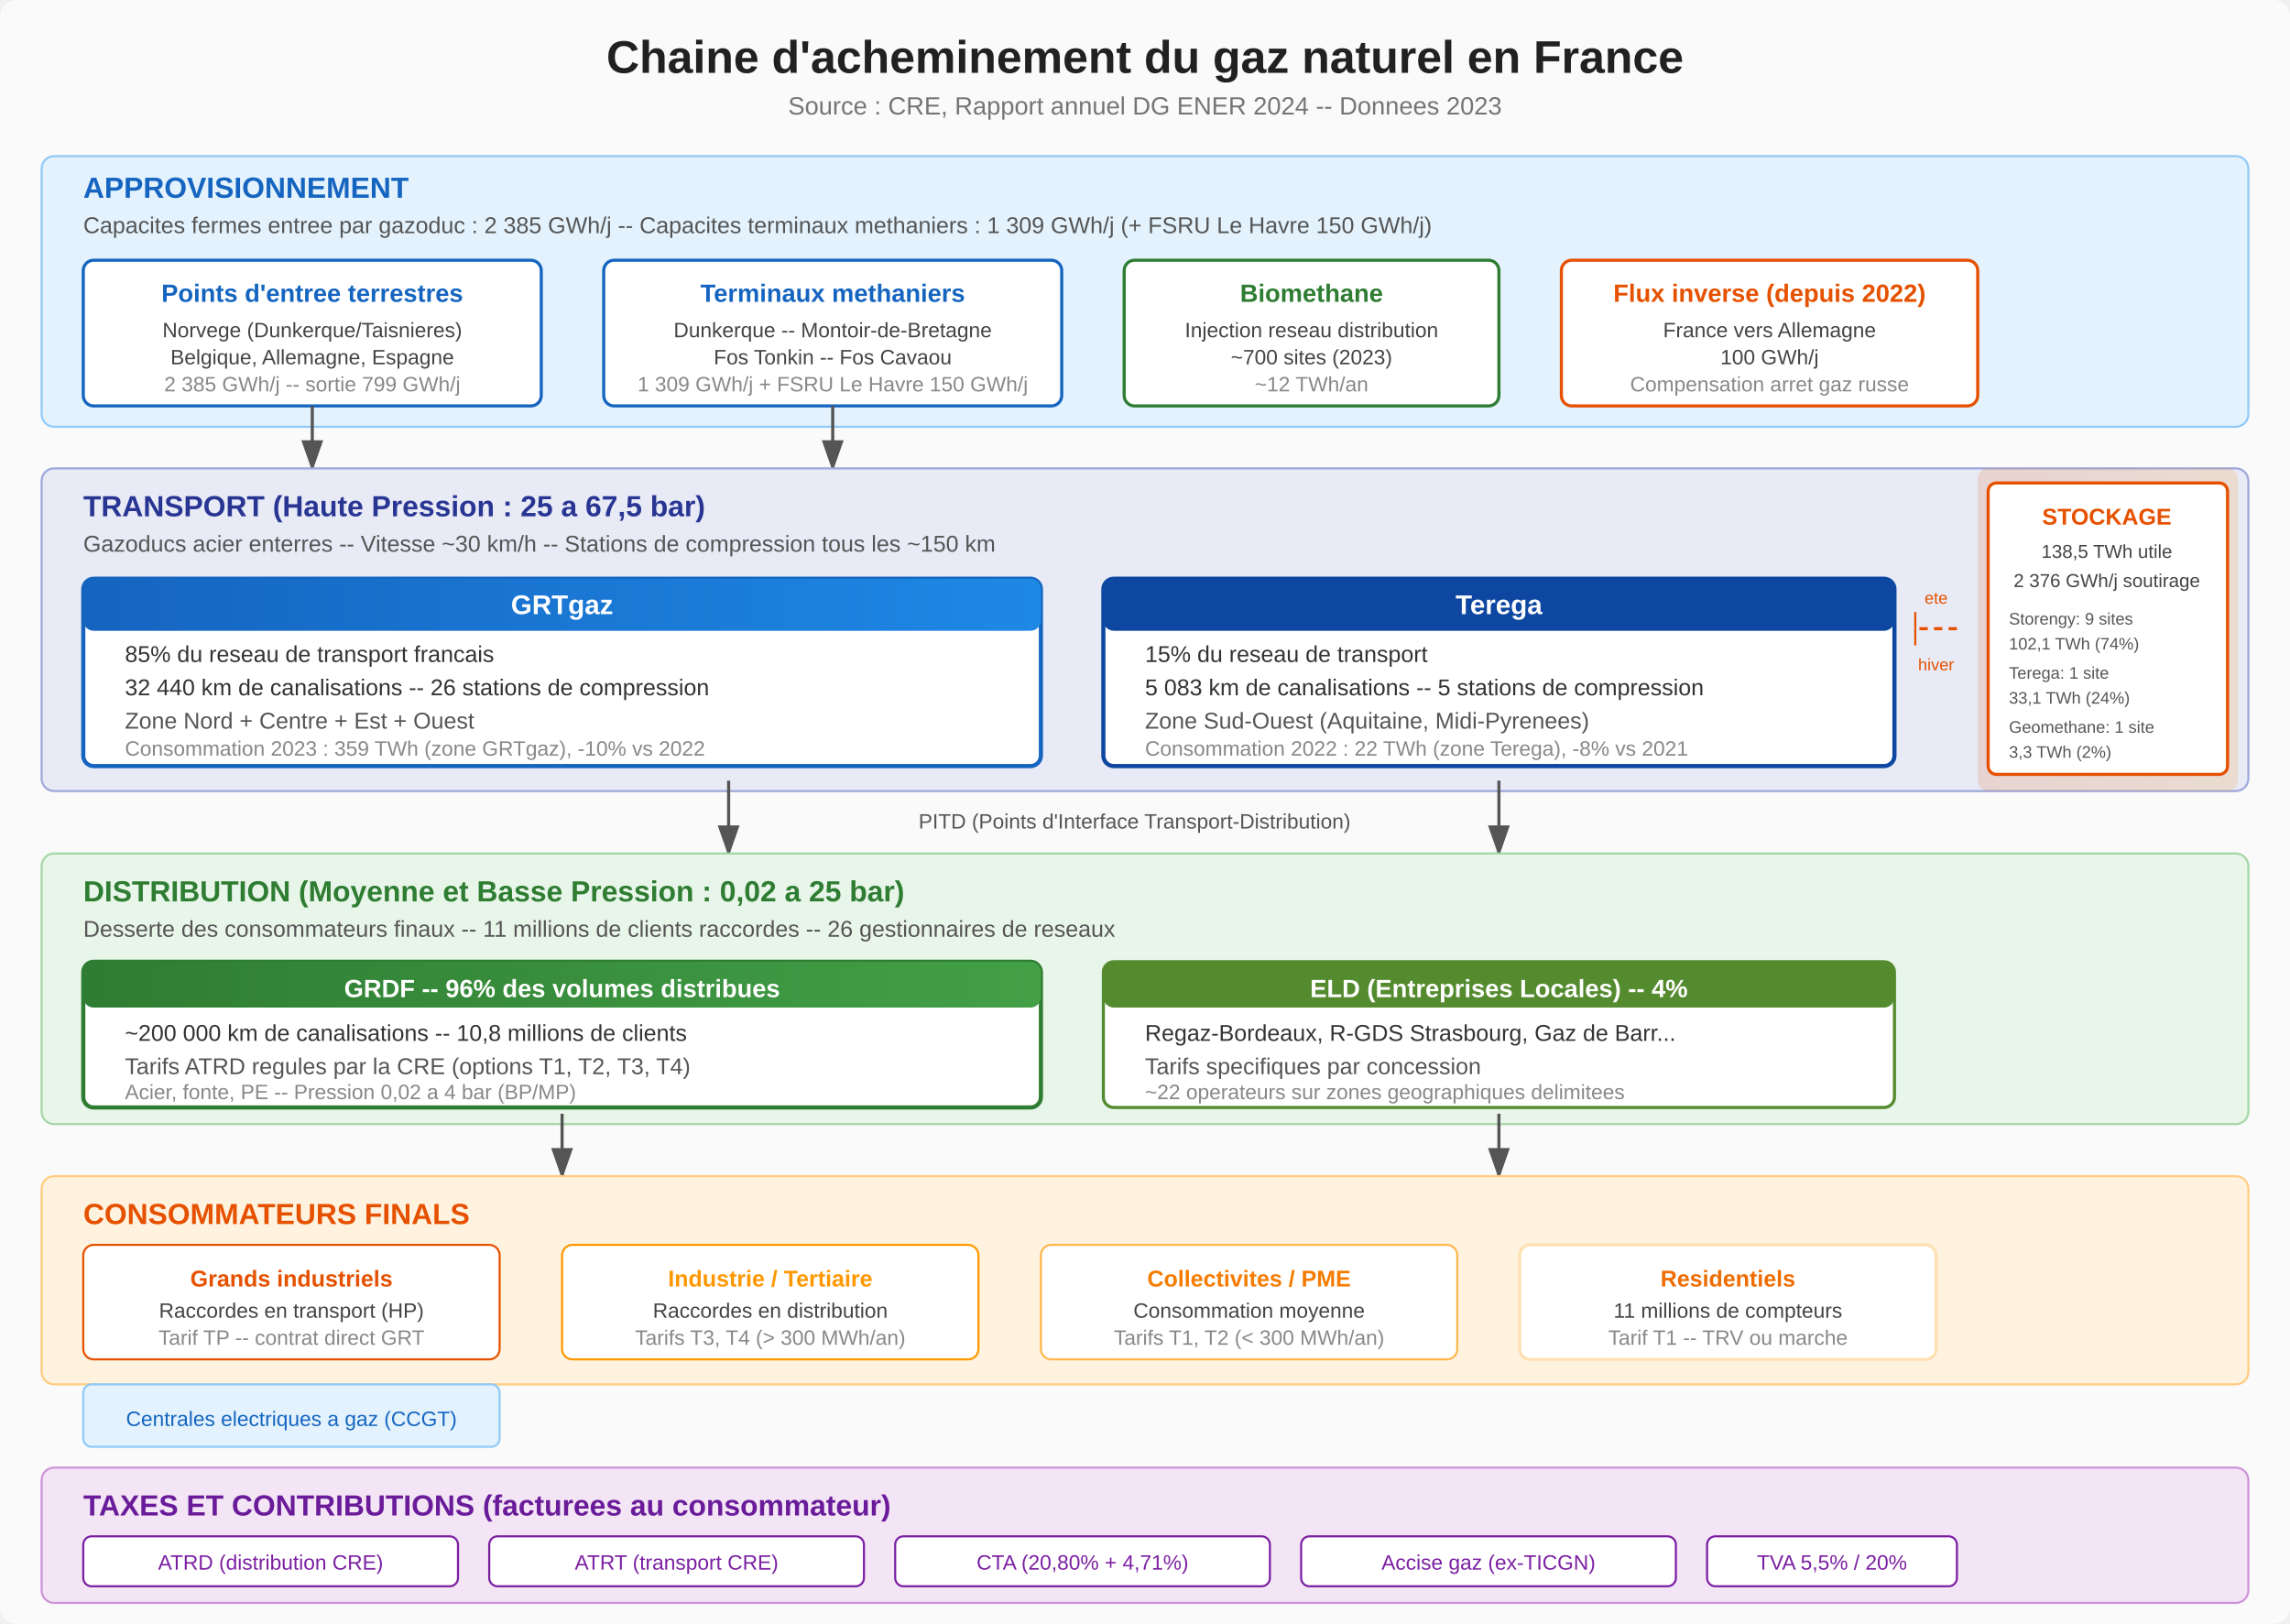
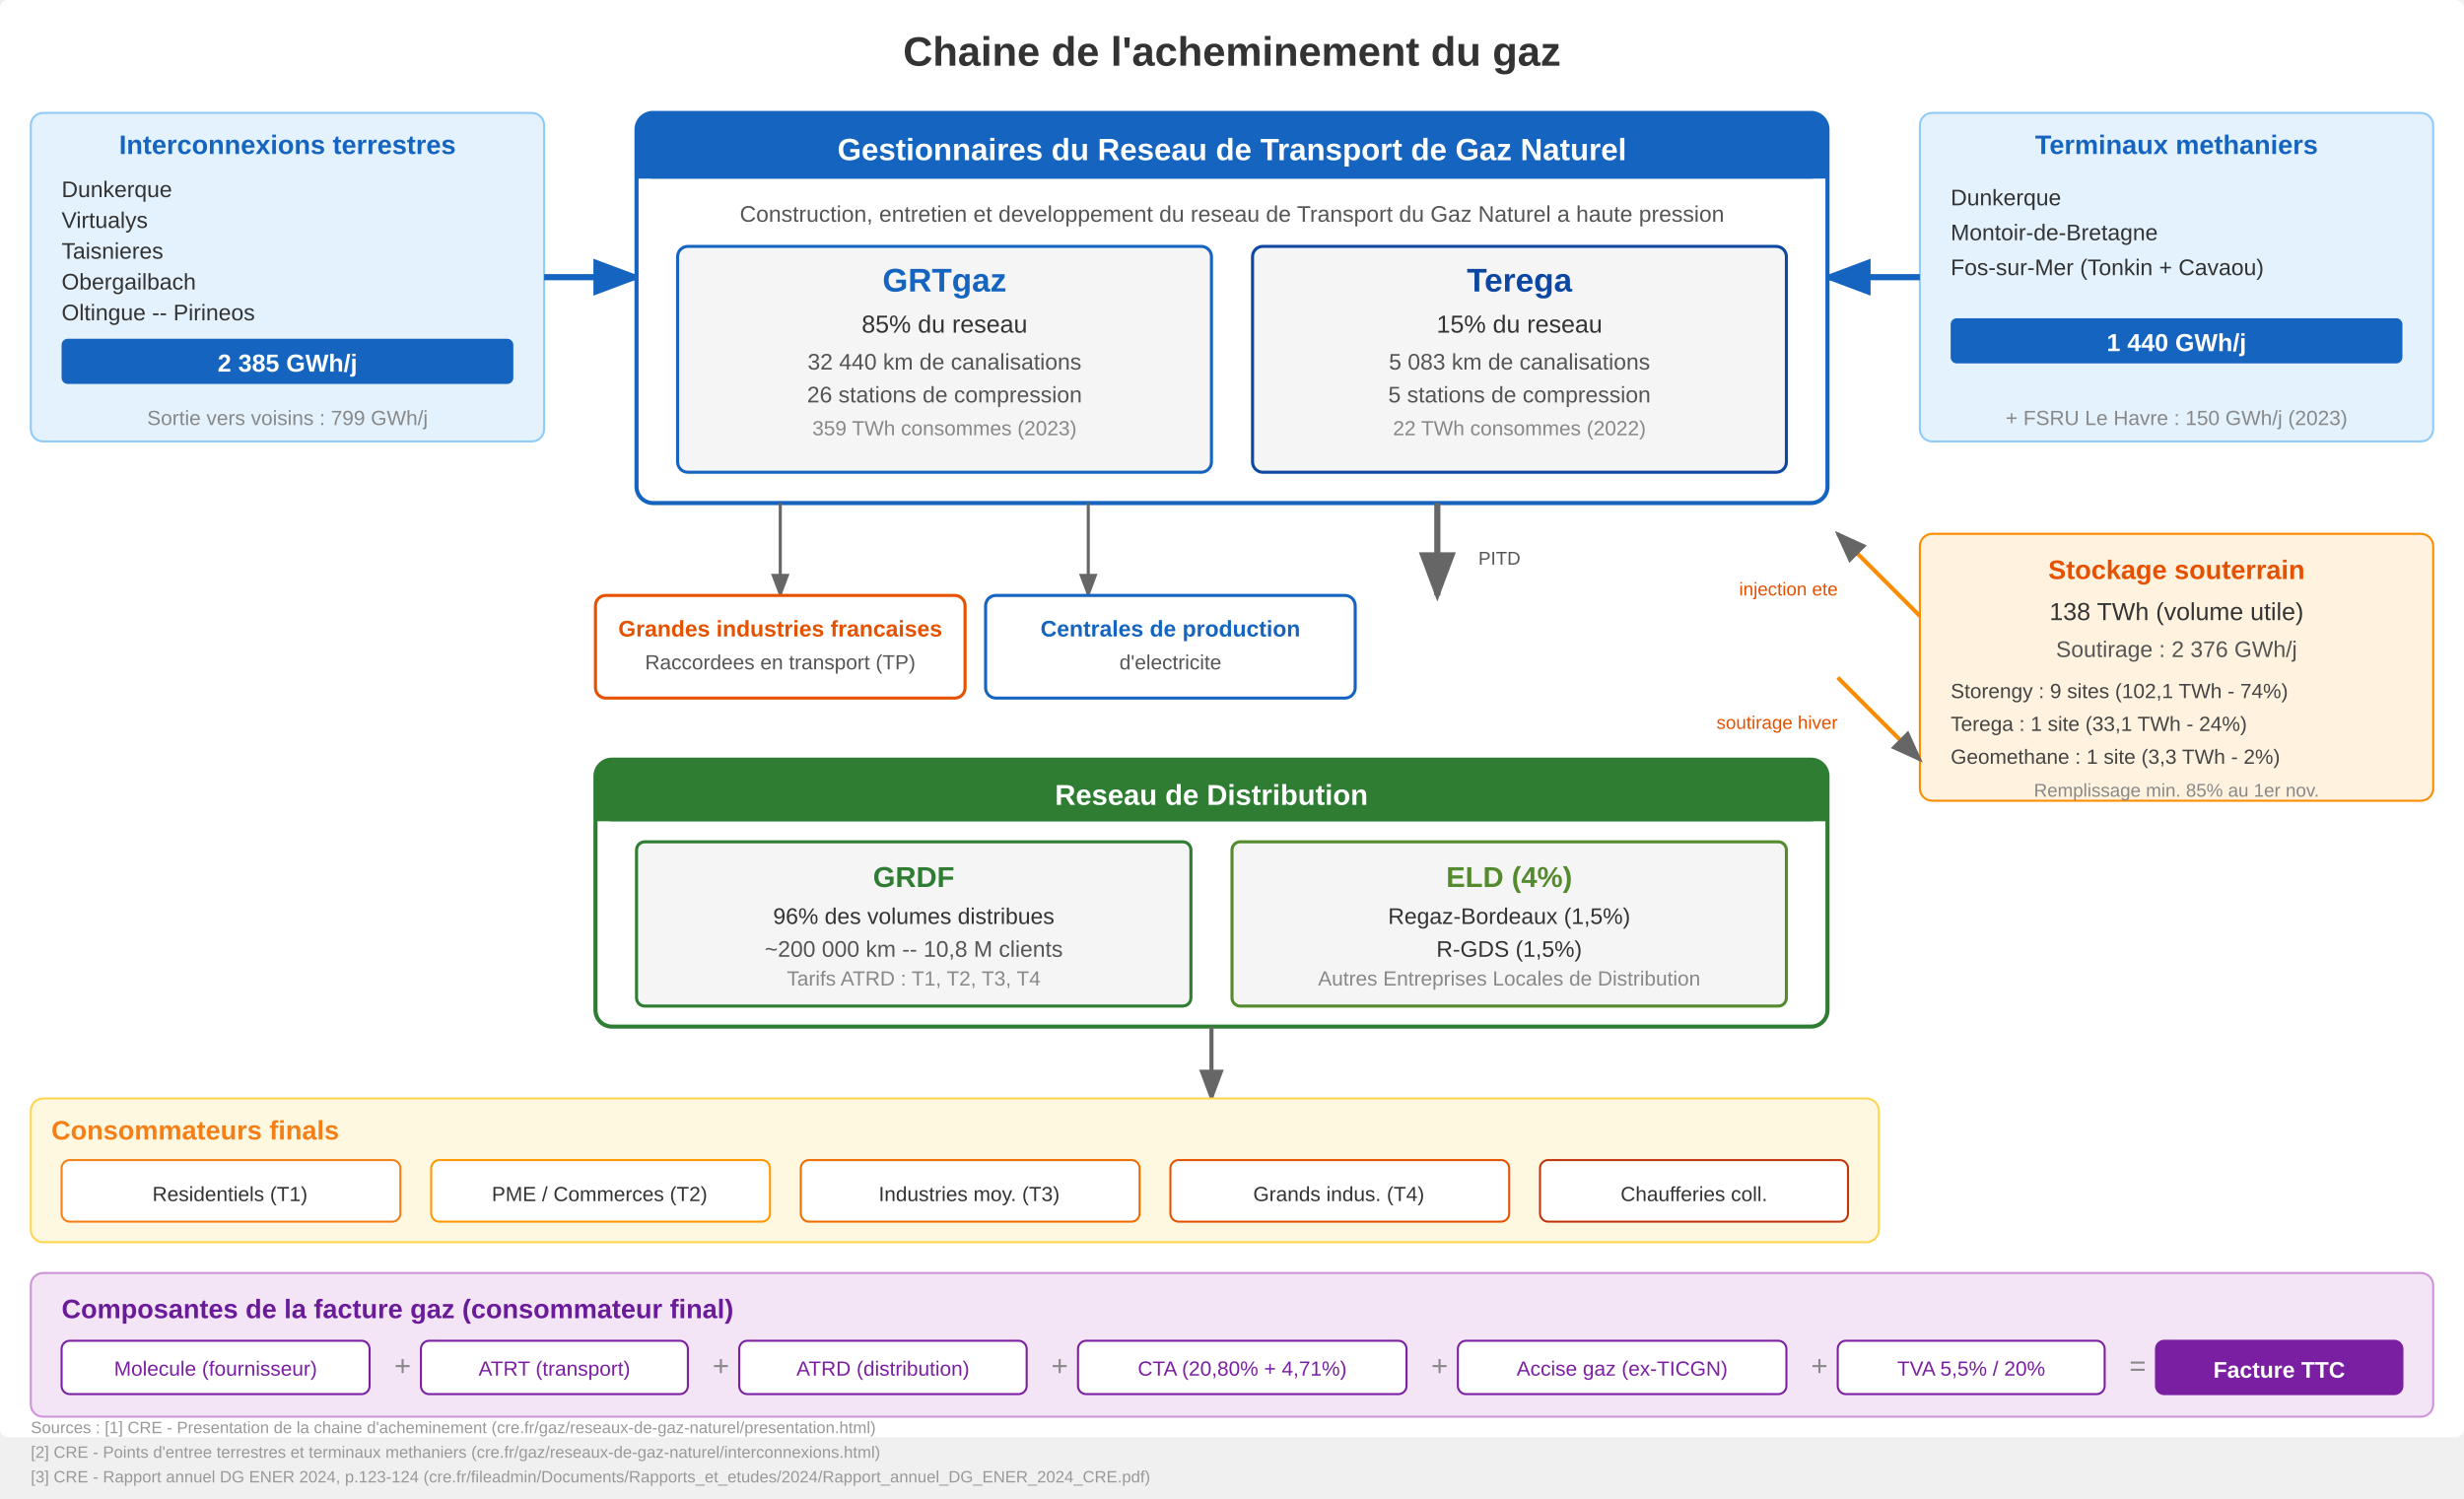
- <svg xmlns="http://www.w3.org/2000/svg" viewBox="0 0 1100 780" font-family="Arial, Helvetica, sans-serif">
+ <svg xmlns="http://www.w3.org/2000/svg" viewBox="0 0 1200 730" font-family="Arial, Helvetica, sans-serif">
  <defs>
-     <marker id="arrow" markerWidth="10" markerHeight="7" refX="9" refY="3.5" orient="auto">
-       <polygon points="0 0, 10 3.5, 0 7" fill="#555" />
+     <marker id="arr" markerWidth="8" markerHeight="6" refX="7" refY="3" orient="auto">
+       <polygon points="0 0, 8 3, 0 6" fill="#666" />
    </marker>
-     <marker id="arrow-blue" markerWidth="10" markerHeight="7" refX="9" refY="3.5" orient="auto">
-       <polygon points="0 0, 10 3.5, 0 7" fill="#1565C0" />
+     <marker id="arr-b" markerWidth="8" markerHeight="6" refX="7" refY="3" orient="auto">
+       <polygon points="0 0, 8 3, 0 6" fill="#1565C0" />
    </marker>
-     <linearGradient id="grad-transport" x1="0" y1="0" x2="1" y2="0">
-       <stop offset="0%" stop-color="#1565C0" />
-       <stop offset="100%" stop-color="#1E88E5" />
-     </linearGradient>
-     <linearGradient id="grad-distrib" x1="0" y1="0" x2="1" y2="0">
-       <stop offset="0%" stop-color="#2E7D32" />
-       <stop offset="100%" stop-color="#43A047" />
-     </linearGradient>
-     <linearGradient id="grad-stockage" x1="0" y1="0" x2="1" y2="0">
-       <stop offset="0%" stop-color="#E65100" />
-       <stop offset="100%" stop-color="#FB8C00" />
-     </linearGradient>
  </defs>
-   <rect width="1100" height="780" fill="#FAFAFA" rx="8" />
-   <text x="550" y="35" text-anchor="middle" font-size="22" font-weight="bold" fill="#212121">Chaine d'acheminement du gaz naturel en France</text>
-   <text x="550" y="55" text-anchor="middle" font-size="12" fill="#757575">Source : CRE, Rapport annuel DG ENER 2024 -- Donnees 2023</text>
-   <rect x="20" y="75" width="1060" height="130" rx="6" fill="#E3F2FD" stroke="#90CAF9" stroke-width="1" />
-   <text x="40" y="95" font-size="14" font-weight="bold" fill="#1565C0">APPROVISIONNEMENT</text>
-   <text x="40" y="112" font-size="11" fill="#555">Capacites fermes entree par gazoduc : 2 385 GWh/j -- Capacites terminaux methaniers : 1 309 GWh/j (+ FSRU Le Havre 150 GWh/j)</text>
-   <rect x="40" y="125" width="220" height="70" rx="5" fill="#fff" stroke="#1565C0" stroke-width="1.5" />
-   <text x="150" y="145" text-anchor="middle" font-size="12" font-weight="bold" fill="#1565C0">Points d'entree terrestres</text>
-   <text x="150" y="162" text-anchor="middle" font-size="10" fill="#444">Norvege (Dunkerque/Taisnieres)</text>
-   <text x="150" y="175" text-anchor="middle" font-size="10" fill="#444">Belgique, Allemagne, Espagne</text>
-   <text x="150" y="188" text-anchor="middle" font-size="10" fill="#888">2 385 GWh/j -- sortie 799 GWh/j</text>
-   <rect x="290" y="125" width="220" height="70" rx="5" fill="#fff" stroke="#1565C0" stroke-width="1.5" />
-   <text x="400" y="145" text-anchor="middle" font-size="12" font-weight="bold" fill="#1565C0">Terminaux methaniers</text>
-   <text x="400" y="162" text-anchor="middle" font-size="10" fill="#444">Dunkerque -- Montoir-de-Bretagne</text>
-   <text x="400" y="175" text-anchor="middle" font-size="10" fill="#444">Fos Tonkin -- Fos Cavaou</text>
-   <text x="400" y="188" text-anchor="middle" font-size="10" fill="#888">1 309 GWh/j + FSRU Le Havre 150 GWh/j</text>
-   <rect x="540" y="125" width="180" height="70" rx="5" fill="#fff" stroke="#2E7D32" stroke-width="1.5" />
-   <text x="630" y="145" text-anchor="middle" font-size="12" font-weight="bold" fill="#2E7D32">Biomethane</text>
-   <text x="630" y="162" text-anchor="middle" font-size="10" fill="#444">Injection reseau distribution</text>
-   <text x="630" y="175" text-anchor="middle" font-size="10" fill="#444">~700 sites (2023)</text>
-   <text x="630" y="188" text-anchor="middle" font-size="10" fill="#888">~12 TWh/an</text>
-   <rect x="750" y="125" width="200" height="70" rx="5" fill="#fff" stroke="#E65100" stroke-width="1.5" />
-   <text x="850" y="145" text-anchor="middle" font-size="12" font-weight="bold" fill="#E65100">Flux inverse (depuis 2022)</text>
-   <text x="850" y="162" text-anchor="middle" font-size="10" fill="#444">France vers Allemagne</text>
-   <text x="850" y="175" text-anchor="middle" font-size="10" fill="#444">100 GWh/j</text>
-   <text x="850" y="188" text-anchor="middle" font-size="10" fill="#888">Compensation arret gaz russe</text>
-   <line x1="150" y1="195" x2="150" y2="225" stroke="#555" stroke-width="1.5" marker-end="url(#arrow)" />
-   <line x1="400" y1="195" x2="400" y2="225" stroke="#555" stroke-width="1.5" marker-end="url(#arrow)" />
-   <rect x="20" y="225" width="1060" height="155" rx="6" fill="#E8EAF6" stroke="#9FA8DA" stroke-width="1" />
-   <text x="40" y="248" font-size="14" font-weight="bold" fill="#283593">TRANSPORT (Haute Pression : 25 a 67,5 bar)</text>
-   <text x="40" y="265" font-size="11" fill="#555">Gazoducs acier enterres -- Vitesse ~30 km/h -- Stations de compression tous les ~150 km</text>
-   <rect x="40" y="278" width="460" height="90" rx="5" fill="#fff" stroke="#1565C0" stroke-width="2" />
-   <rect x="40" y="278" width="460" height="25" rx="5" fill="url(#grad-transport)" />
-   <text x="270" y="295" text-anchor="middle" font-size="13" font-weight="bold" fill="#fff">GRTgaz</text>
-   <text x="60" y="318" font-size="11" fill="#333">85% du reseau de transport francais</text>
-   <text x="60" y="334" font-size="11" fill="#333">32 440 km de canalisations -- 26 stations de compression</text>
-   <text x="60" y="350" font-size="11" fill="#555">Zone Nord + Centre + Est + Ouest</text>
-   <text x="60" y="363" font-size="10" fill="#888">Consommation 2023 : 359 TWh (zone GRTgaz), -10% vs 2022</text>
-   <rect x="530" y="278" width="380" height="90" rx="5" fill="#fff" stroke="#0D47A1" stroke-width="2" />
-   <rect x="530" y="278" width="380" height="25" rx="5" fill="#0D47A1" />
-   <text x="720" y="295" text-anchor="middle" font-size="13" font-weight="bold" fill="#fff">Terega</text>
-   <text x="550" y="318" font-size="11" fill="#333">15% du reseau de transport</text>
-   <text x="550" y="334" font-size="11" fill="#333">5 083 km de canalisations -- 5 stations de compression</text>
-   <text x="550" y="350" font-size="11" fill="#555">Zone Sud-Ouest (Aquitaine, Midi-Pyrenees)</text>
-   <text x="550" y="363" font-size="10" fill="#888">Consommation 2022 : 22 TWh (zone Terega), -8% vs 2021</text>
-   <line x1="350" y1="375" x2="350" y2="410" stroke="#555" stroke-width="1.5" marker-end="url(#arrow)" />
-   <line x1="720" y1="375" x2="720" y2="410" stroke="#555" stroke-width="1.5" marker-end="url(#arrow)" />
-   <text x="545" y="398" text-anchor="middle" font-size="10" fill="#555">PITD (Points d'Interface Transport-Distribution)</text>
-   <rect x="950" y="225" width="125" height="155" rx="5" fill="url(#grad-stockage)" opacity="0.15" />
-   <rect x="955" y="232" width="115" height="140" rx="4" fill="#fff" stroke="#E65100" stroke-width="1.5" />
-   <text x="1012" y="252" text-anchor="middle" font-size="11" font-weight="bold" fill="#E65100">STOCKAGE</text>
-   <text x="1012" y="268" text-anchor="middle" font-size="9" fill="#444">138,5 TWh utile</text>
-   <text x="1012" y="282" text-anchor="middle" font-size="9" fill="#444">2 376 GWh/j soutirage</text>
-   <text x="965" y="300" font-size="8" fill="#555">Storengy: 9 sites</text>
-   <text x="965" y="312" font-size="8" fill="#555">  102,1 TWh (74%)</text>
-   <text x="965" y="326" font-size="8" fill="#555">Terega: 1 site</text>
-   <text x="965" y="338" font-size="8" fill="#555">  33,1 TWh (24%)</text>
-   <text x="965" y="352" font-size="8" fill="#555">Geomethane: 1 site</text>
-   <text x="965" y="364" font-size="8" fill="#555">  3,3 TWh (2%)</text>
-   <line x1="940" y1="302" x2="920" y2="302" stroke="#E65100" stroke-width="1.5" stroke-dasharray="4,3" />
-   <line x1="920" y1="302" x2="920" y2="310" stroke="#E65100" stroke-width="1" />
-   <line x1="920" y1="294" x2="920" y2="302" stroke="#E65100" stroke-width="1" />
-   <text x="930" y="290" text-anchor="middle" font-size="8" fill="#E65100">ete</text>
-   <text x="930" y="322" text-anchor="middle" font-size="8" fill="#E65100">hiver</text>
-   <rect x="20" y="410" width="1060" height="130" rx="6" fill="#E8F5E9" stroke="#A5D6A7" stroke-width="1" />
-   <text x="40" y="433" font-size="14" font-weight="bold" fill="#2E7D32">DISTRIBUTION (Moyenne et Basse Pression : 0,02 a 25 bar)</text>
-   <text x="40" y="450" font-size="11" fill="#555">Desserte des consommateurs finaux -- 11 millions de clients raccordes -- 26 gestionnaires de reseaux</text>
-   <rect x="40" y="462" width="460" height="70" rx="5" fill="#fff" stroke="#2E7D32" stroke-width="2" />
-   <rect x="40" y="462" width="460" height="22" rx="5" fill="url(#grad-distrib)" />
-   <text x="270" y="479" text-anchor="middle" font-size="12" font-weight="bold" fill="#fff">GRDF -- 96% des volumes distribues</text>
-   <text x="60" y="500" font-size="11" fill="#333">~200 000 km de canalisations -- 10,8 millions de clients</text>
-   <text x="60" y="516" font-size="11" fill="#555">Tarifs ATRD regules par la CRE (options T1, T2, T3, T4)</text>
-   <text x="60" y="528" font-size="10" fill="#888">Acier, fonte, PE -- Pression 0,02 a 4 bar (BP/MP)</text>
-   <rect x="530" y="462" width="380" height="70" rx="5" fill="#fff" stroke="#558B2F" stroke-width="1.5" />
-   <rect x="530" y="462" width="380" height="22" rx="5" fill="#558B2F" />
-   <text x="720" y="479" text-anchor="middle" font-size="12" font-weight="bold" fill="#fff">ELD (Entreprises Locales) -- 4%</text>
-   <text x="550" y="500" font-size="11" fill="#333">Regaz-Bordeaux, R-GDS Strasbourg, Gaz de Barr...</text>
-   <text x="550" y="516" font-size="11" fill="#555">Tarifs specifiques par concession</text>
-   <text x="550" y="528" font-size="10" fill="#888">~22 operateurs sur zones geographiques delimitees</text>
-   <line x1="270" y1="535" x2="270" y2="565" stroke="#555" stroke-width="1.5" marker-end="url(#arrow)" />
-   <line x1="720" y1="535" x2="720" y2="565" stroke="#555" stroke-width="1.5" marker-end="url(#arrow)" />
-   <rect x="20" y="565" width="1060" height="100" rx="6" fill="#FFF3E0" stroke="#FFCC80" stroke-width="1" />
-   <text x="40" y="588" font-size="14" font-weight="bold" fill="#E65100">CONSOMMATEURS FINALS</text>
-   <rect x="40" y="598" width="200" height="55" rx="5" fill="#fff" stroke="#E65100" stroke-width="1" />
-   <text x="140" y="618" text-anchor="middle" font-size="11" font-weight="bold" fill="#E65100">Grands industriels</text>
-   <text x="140" y="633" text-anchor="middle" font-size="10" fill="#444">Raccordes en transport (HP)</text>
-   <text x="140" y="646" text-anchor="middle" font-size="10" fill="#888">Tarif TP -- contrat direct GRT</text>
-   <rect x="270" y="598" width="200" height="55" rx="5" fill="#fff" stroke="#FF9800" stroke-width="1" />
-   <text x="370" y="618" text-anchor="middle" font-size="11" font-weight="bold" fill="#FF9800">Industrie / Tertiaire</text>
-   <text x="370" y="633" text-anchor="middle" font-size="10" fill="#444">Raccordes en distribution</text>
-   <text x="370" y="646" text-anchor="middle" font-size="10" fill="#888">Tarifs T3, T4 (&gt; 300 MWh/an)</text>
-   <rect x="500" y="598" width="200" height="55" rx="5" fill="#fff" stroke="#FFB74D" stroke-width="1" />
-   <text x="600" y="618" text-anchor="middle" font-size="11" font-weight="bold" fill="#F57C00">Collectivites / PME</text>
-   <text x="600" y="633" text-anchor="middle" font-size="10" fill="#444">Consommation moyenne</text>
-   <text x="600" y="646" text-anchor="middle" font-size="10" fill="#888">Tarifs T1, T2 (&lt; 300 MWh/an)</text>
-   <rect x="730" y="598" width="200" height="55" rx="5" fill="#fff" stroke="#FFE0B2" stroke-width="1.5" />
-   <text x="830" y="618" text-anchor="middle" font-size="11" font-weight="bold" fill="#EF6C00">Residentiels</text>
-   <text x="830" y="633" text-anchor="middle" font-size="10" fill="#444">11 millions de compteurs</text>
-   <text x="830" y="646" text-anchor="middle" font-size="10" fill="#888">Tarif T1 -- TRV ou marche</text>
-   <rect x="40" y="665" width="200" height="30" rx="4" fill="#E3F2FD" stroke="#90CAF9" stroke-width="1" />
-   <text x="140" y="685" text-anchor="middle" font-size="10" fill="#1565C0">Centrales electriques a gaz (CCGT)</text>
-   <rect x="20" y="705" width="1060" height="65" rx="6" fill="#F3E5F5" stroke="#CE93D8" stroke-width="1" />
-   <text x="40" y="728" font-size="14" font-weight="bold" fill="#6A1B9A">TAXES ET CONTRIBUTIONS (facturees au consommateur)</text>
-   <rect x="40" y="738" width="180" height="24" rx="4" fill="#fff" stroke="#7B1FA2" stroke-width="1" />
-   <text x="130" y="754" text-anchor="middle" font-size="10" fill="#7B1FA2">ATRD (distribution CRE)</text>
-   <rect x="235" y="738" width="180" height="24" rx="4" fill="#fff" stroke="#7B1FA2" stroke-width="1" />
-   <text x="325" y="754" text-anchor="middle" font-size="10" fill="#7B1FA2">ATRT (transport CRE)</text>
-   <rect x="430" y="738" width="180" height="24" rx="4" fill="#fff" stroke="#7B1FA2" stroke-width="1" />
-   <text x="520" y="754" text-anchor="middle" font-size="10" fill="#7B1FA2">CTA (20,80% + 4,71%)</text>
-   <rect x="625" y="738" width="180" height="24" rx="4" fill="#fff" stroke="#7B1FA2" stroke-width="1" />
-   <text x="715" y="754" text-anchor="middle" font-size="10" fill="#7B1FA2">Accise gaz (ex-TICGN)</text>
-   <rect x="820" y="738" width="120" height="24" rx="4" fill="#fff" stroke="#7B1FA2" stroke-width="1" />
-   <text x="880" y="754" text-anchor="middle" font-size="10" fill="#7B1FA2">TVA 5,5% / 20%</text>
+   <rect width="1200" height="700" fill="#fff" rx="4" />
+   <text x="600" y="32" text-anchor="middle" font-size="20" font-weight="bold" fill="#333">Chaine de l'acheminement du gaz</text>
+   <rect x="15" y="55" width="250" height="160" rx="6" fill="#E3F2FD" stroke="#90CAF9" />
+   <text x="140" y="75" text-anchor="middle" font-size="13" font-weight="bold" fill="#1565C0">Interconnexions terrestres</text>
+   <text x="30" y="96" font-size="11" fill="#333">Dunkerque</text>
+   <text x="30" y="111" font-size="11" fill="#333">Virtualys</text>
+   <text x="30" y="126" font-size="11" fill="#333">Taisnieres</text>
+   <text x="30" y="141" font-size="11" fill="#333">Obergailbach</text>
+   <text x="30" y="156" font-size="11" fill="#333">Oltingue -- Pirineos</text>
+   <rect x="30" y="165" width="220" height="22" rx="3" fill="#1565C0" />
+   <text x="140" y="181" text-anchor="middle" font-size="12" font-weight="bold" fill="#fff">2 385 GWh/j</text>
+   <text x="140" y="207" text-anchor="middle" font-size="10" fill="#888">Sortie vers voisins : 799 GWh/j</text>
+   <rect x="935" y="55" width="250" height="160" rx="6" fill="#E3F2FD" stroke="#90CAF9" />
+   <text x="1060" y="75" text-anchor="middle" font-size="13" font-weight="bold" fill="#1565C0">Terminaux methaniers</text>
+   <text x="950" y="100" font-size="11" fill="#333">Dunkerque</text>
+   <text x="950" y="117" font-size="11" fill="#333">Montoir-de-Bretagne</text>
+   <text x="950" y="134" font-size="11" fill="#333">Fos-sur-Mer (Tonkin + Cavaou)</text>
+   <rect x="950" y="155" width="220" height="22" rx="3" fill="#1565C0" />
+   <text x="1060" y="171" text-anchor="middle" font-size="12" font-weight="bold" fill="#fff">1 440 GWh/j</text>
+   <text x="1060" y="207" text-anchor="middle" font-size="10" fill="#888">+ FSRU Le Havre : 150 GWh/j (2023)</text>
+   <line x1="265" y1="135" x2="310" y2="135" stroke="#1565C0" stroke-width="3" marker-end="url(#arr-b)" />
+   <line x1="935" y1="135" x2="890" y2="135" stroke="#1565C0" stroke-width="3" marker-end="url(#arr-b)" />
+   <rect x="310" y="55" width="580" height="190" rx="8" fill="#fff" stroke="#1565C0" stroke-width="2" />
+   <rect x="310" y="55" width="580" height="32" rx="8" fill="#1565C0" />
+   <rect x="310" y="72" width="580" height="15" fill="#1565C0" />
+   <text x="600" y="78" text-anchor="middle" font-size="15" font-weight="bold" fill="#fff">Gestionnaires du Reseau de Transport de Gaz Naturel</text>
+   <text x="600" y="108" text-anchor="middle" font-size="11" fill="#555">Construction, entretien et developpement du reseau de Transport du Gaz Naturel a haute pression</text>
+   <rect x="330" y="120" width="260" height="110" rx="5" fill="#F5F5F5" stroke="#1565C0" stroke-width="1.5" />
+   <text x="460" y="142" text-anchor="middle" font-size="16" font-weight="bold" fill="#1565C0">GRTgaz</text>
+   <text x="460" y="162" text-anchor="middle" font-size="12" fill="#333">85% du reseau</text>
+   <text x="460" y="180" text-anchor="middle" font-size="11" fill="#555">32 440 km de canalisations</text>
+   <text x="460" y="196" text-anchor="middle" font-size="11" fill="#555">26 stations de compression</text>
+   <text x="460" y="212" text-anchor="middle" font-size="10" fill="#888">359 TWh consommes (2023)</text>
+   <rect x="610" y="120" width="260" height="110" rx="5" fill="#F5F5F5" stroke="#0D47A1" stroke-width="1.5" />
+   <text x="740" y="142" text-anchor="middle" font-size="16" font-weight="bold" fill="#0D47A1">Terega</text>
+   <text x="740" y="162" text-anchor="middle" font-size="12" fill="#333">15% du reseau</text>
+   <text x="740" y="180" text-anchor="middle" font-size="11" fill="#555">5 083 km de canalisations</text>
+   <text x="740" y="196" text-anchor="middle" font-size="11" fill="#555">5 stations de compression</text>
+   <text x="740" y="212" text-anchor="middle" font-size="10" fill="#888">22 TWh consommes (2022)</text>
+   <rect x="935" y="260" width="250" height="130" rx="6" fill="#FFF3E0" stroke="#FB8C00" />
+   <text x="1060" y="282" text-anchor="middle" font-size="13" font-weight="bold" fill="#E65100">Stockage souterrain</text>
+   <text x="1060" y="302" text-anchor="middle" font-size="12" fill="#333">138 TWh (volume utile)</text>
+   <text x="1060" y="320" text-anchor="middle" font-size="11" fill="#555">Soutirage : 2 376 GWh/j</text>
+   <text x="950" y="340" font-size="10" fill="#444">Storengy : 9 sites (102,1 TWh - 74%)</text>
+   <text x="950" y="356" font-size="10" fill="#444">Terega : 1 site (33,1 TWh - 24%)</text>
+   <text x="950" y="372" font-size="10" fill="#444">Geomethane : 1 site (3,3 TWh - 2%)</text>
+   <text x="1060" y="388" text-anchor="middle" font-size="9" fill="#888">Remplissage min. 85% au 1er nov.</text>
+   <line x1="935" y1="300" x2="895" y2="260" stroke="#FB8C00" stroke-width="2" marker-end="url(#arr)" />
+   <line x1="895" y1="330" x2="935" y2="370" stroke="#FB8C00" stroke-width="2" marker-end="url(#arr)" />
+   <text x="895" y="290" text-anchor="end" font-size="9" fill="#E65100">injection ete</text>
+   <text x="895" y="355" text-anchor="end" font-size="9" fill="#E65100">soutirage hiver</text>
+   <line x1="380" y1="245" x2="380" y2="290" stroke="#666" stroke-width="1.5" marker-end="url(#arr)" />
+   <rect x="290" y="290" width="180" height="50" rx="5" fill="#fff" stroke="#E65100" stroke-width="1.5" />
+   <text x="380" y="310" text-anchor="middle" font-size="11" font-weight="bold" fill="#E65100">Grandes industries francaises</text>
+   <text x="380" y="326" text-anchor="middle" font-size="10" fill="#555">Raccordees en transport (TP)</text>
+   <line x1="530" y1="245" x2="530" y2="290" stroke="#666" stroke-width="1.5" marker-end="url(#arr)" />
+   <rect x="480" y="290" width="180" height="50" rx="5" fill="#fff" stroke="#1565C0" stroke-width="1.5" />
+   <text x="570" y="310" text-anchor="middle" font-size="11" font-weight="bold" fill="#1565C0">Centrales de production</text>
+   <text x="570" y="326" text-anchor="middle" font-size="10" fill="#555">d'electricite</text>
+   <line x1="700" y1="245" x2="700" y2="290" stroke="#666" stroke-width="3" marker-end="url(#arr)" />
+   <text x="720" y="275" font-size="9" fill="#555">PITD</text>
+   <rect x="290" y="370" width="600" height="130" rx="8" fill="#fff" stroke="#2E7D32" stroke-width="2" />
+   <rect x="290" y="370" width="600" height="30" rx="8" fill="#2E7D32" />
+   <rect x="290" y="385" width="600" height="15" fill="#2E7D32" />
+   <text x="590" y="392" text-anchor="middle" font-size="14" font-weight="bold" fill="#fff">Reseau de Distribution</text>
+   <rect x="310" y="410" width="270" height="80" rx="4" fill="#F5F5F5" stroke="#2E7D32" stroke-width="1.5" />
+   <text x="445" y="432" text-anchor="middle" font-size="14" font-weight="bold" fill="#2E7D32">GRDF</text>
+   <text x="445" y="450" text-anchor="middle" font-size="11" fill="#333">96% des volumes distribues</text>
+   <text x="445" y="466" text-anchor="middle" font-size="11" fill="#555">~200 000 km -- 10,8 M clients</text>
+   <text x="445" y="480" text-anchor="middle" font-size="10" fill="#888">Tarifs ATRD : T1, T2, T3, T4</text>
+   <rect x="600" y="410" width="270" height="80" rx="4" fill="#F5F5F5" stroke="#558B2F" stroke-width="1.5" />
+   <text x="735" y="432" text-anchor="middle" font-size="14" font-weight="bold" fill="#558B2F">ELD (4%)</text>
+   <text x="735" y="450" text-anchor="middle" font-size="11" fill="#333">Regaz-Bordeaux (1,5%)</text>
+   <text x="735" y="466" text-anchor="middle" font-size="11" fill="#333">R-GDS (1,5%)</text>
+   <text x="735" y="480" text-anchor="middle" font-size="10" fill="#888">Autres Entreprises Locales de Distribution</text>
+   <line x1="590" y1="500" x2="590" y2="535" stroke="#666" stroke-width="2" marker-end="url(#arr)" />
+   <rect x="15" y="535" width="900" height="70" rx="6" fill="#FFF8E1" stroke="#FFD54F" />
+   <text x="25" y="555" font-size="13" font-weight="bold" fill="#F57F17">Consommateurs finals</text>
+   <rect x="30" y="565" width="165" height="30" rx="4" fill="#fff" stroke="#F57F17" stroke-width="1" />
+   <text x="112" y="585" text-anchor="middle" font-size="10" fill="#333">Residentiels (T1)</text>
+   <rect x="210" y="565" width="165" height="30" rx="4" fill="#fff" stroke="#FF9800" stroke-width="1" />
+   <text x="292" y="585" text-anchor="middle" font-size="10" fill="#333">PME / Commerces (T2)</text>
+   <rect x="390" y="565" width="165" height="30" rx="4" fill="#fff" stroke="#EF6C00" stroke-width="1" />
+   <text x="472" y="585" text-anchor="middle" font-size="10" fill="#333">Industries moy. (T3)</text>
+   <rect x="570" y="565" width="165" height="30" rx="4" fill="#fff" stroke="#E65100" stroke-width="1" />
+   <text x="652" y="585" text-anchor="middle" font-size="10" fill="#333">Grands indus. (T4)</text>
+   <rect x="750" y="565" width="150" height="30" rx="4" fill="#fff" stroke="#BF360C" stroke-width="1" />
+   <text x="825" y="585" text-anchor="middle" font-size="10" fill="#333">Chaufferies coll.</text>
+   <rect x="15" y="620" width="1170" height="70" rx="6" fill="#F3E5F5" stroke="#CE93D8" />
+   <text x="30" y="642" font-size="13" font-weight="bold" fill="#6A1B9A">Composantes de la facture gaz (consommateur final)</text>
+   <rect x="30" y="653" width="150" height="26" rx="4" fill="#fff" stroke="#7B1FA2" stroke-width="1" />
+   <text x="105" y="670" text-anchor="middle" font-size="10" fill="#7B1FA2">Molecule (fournisseur)</text>
+   <text x="192" y="670" font-size="14" fill="#888">+</text>
+   <rect x="205" y="653" width="130" height="26" rx="4" fill="#fff" stroke="#7B1FA2" stroke-width="1" />
+   <text x="270" y="670" text-anchor="middle" font-size="10" fill="#7B1FA2">ATRT (transport)</text>
+   <text x="347" y="670" font-size="14" fill="#888">+</text>
+   <rect x="360" y="653" width="140" height="26" rx="4" fill="#fff" stroke="#7B1FA2" stroke-width="1" />
+   <text x="430" y="670" text-anchor="middle" font-size="10" fill="#7B1FA2">ATRD (distribution)</text>
+   <text x="512" y="670" font-size="14" fill="#888">+</text>
+   <rect x="525" y="653" width="160" height="26" rx="4" fill="#fff" stroke="#7B1FA2" stroke-width="1" />
+   <text x="605" y="670" text-anchor="middle" font-size="10" fill="#7B1FA2">CTA (20,80% + 4,71%)</text>
+   <text x="697" y="670" font-size="14" fill="#888">+</text>
+   <rect x="710" y="653" width="160" height="26" rx="4" fill="#fff" stroke="#7B1FA2" stroke-width="1" />
+   <text x="790" y="670" text-anchor="middle" font-size="10" fill="#7B1FA2">Accise gaz (ex-TICGN)</text>
+   <text x="882" y="670" font-size="14" fill="#888">+</text>
+   <rect x="895" y="653" width="130" height="26" rx="4" fill="#fff" stroke="#7B1FA2" stroke-width="1" />
+   <text x="960" y="670" text-anchor="middle" font-size="10" fill="#7B1FA2">TVA 5,5% / 20%</text>
+   <text x="1037" y="670" font-size="14" fill="#888">=</text>
+   <rect x="1050" y="653" width="120" height="26" rx="4" fill="#7B1FA2" stroke="#7B1FA2" />
+   <text x="1110" y="671" text-anchor="middle" font-size="11" font-weight="bold" fill="#fff">Facture TTC</text>
+   <text x="15" y="698" font-size="8" fill="#999">Sources : [1] CRE - Presentation de la chaine d'acheminement (cre.fr/gaz/reseaux-de-gaz-naturel/presentation.html)</text>
+   <text x="15" y="710" font-size="8" fill="#999">[2] CRE - Points d'entree terrestres et terminaux methaniers (cre.fr/gaz/reseaux-de-gaz-naturel/interconnexions.html)</text>
+   <text x="15" y="722" font-size="8" fill="#999">[3] CRE - Rapport annuel DG ENER 2024, p.123-124 (cre.fr/fileadmin/Documents/Rapports_et_etudes/2024/Rapport_annuel_DG_ENER_2024_CRE.pdf)</text>
</svg>
